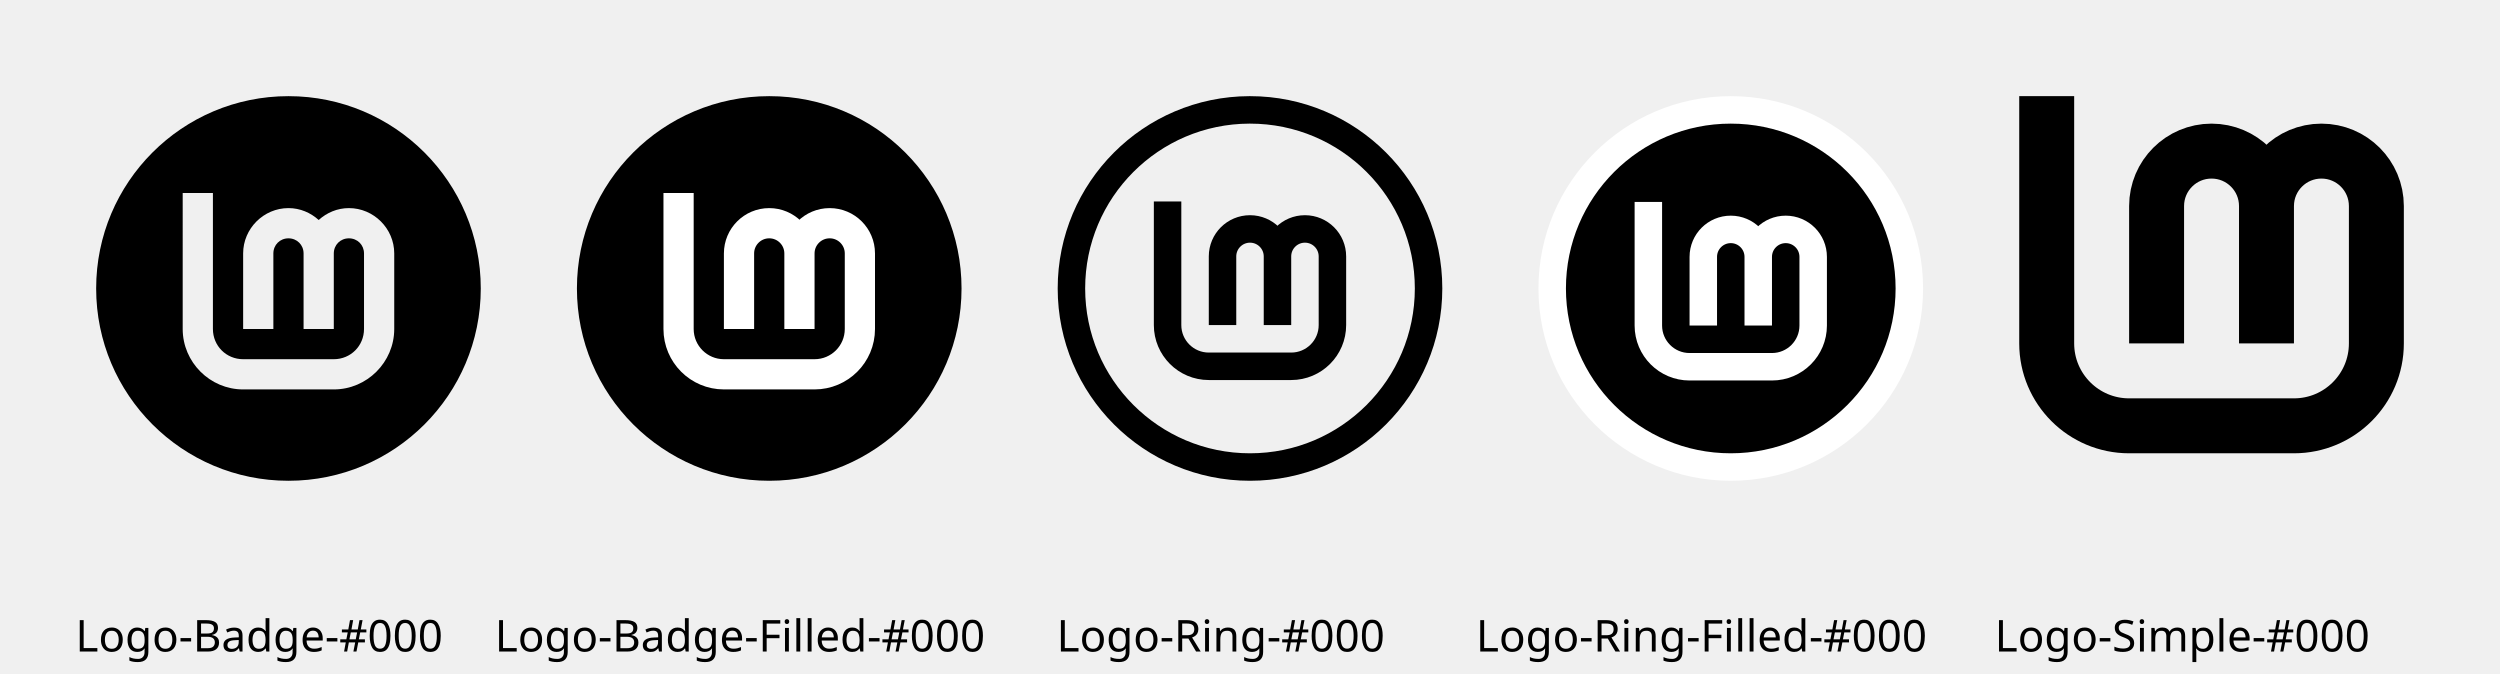
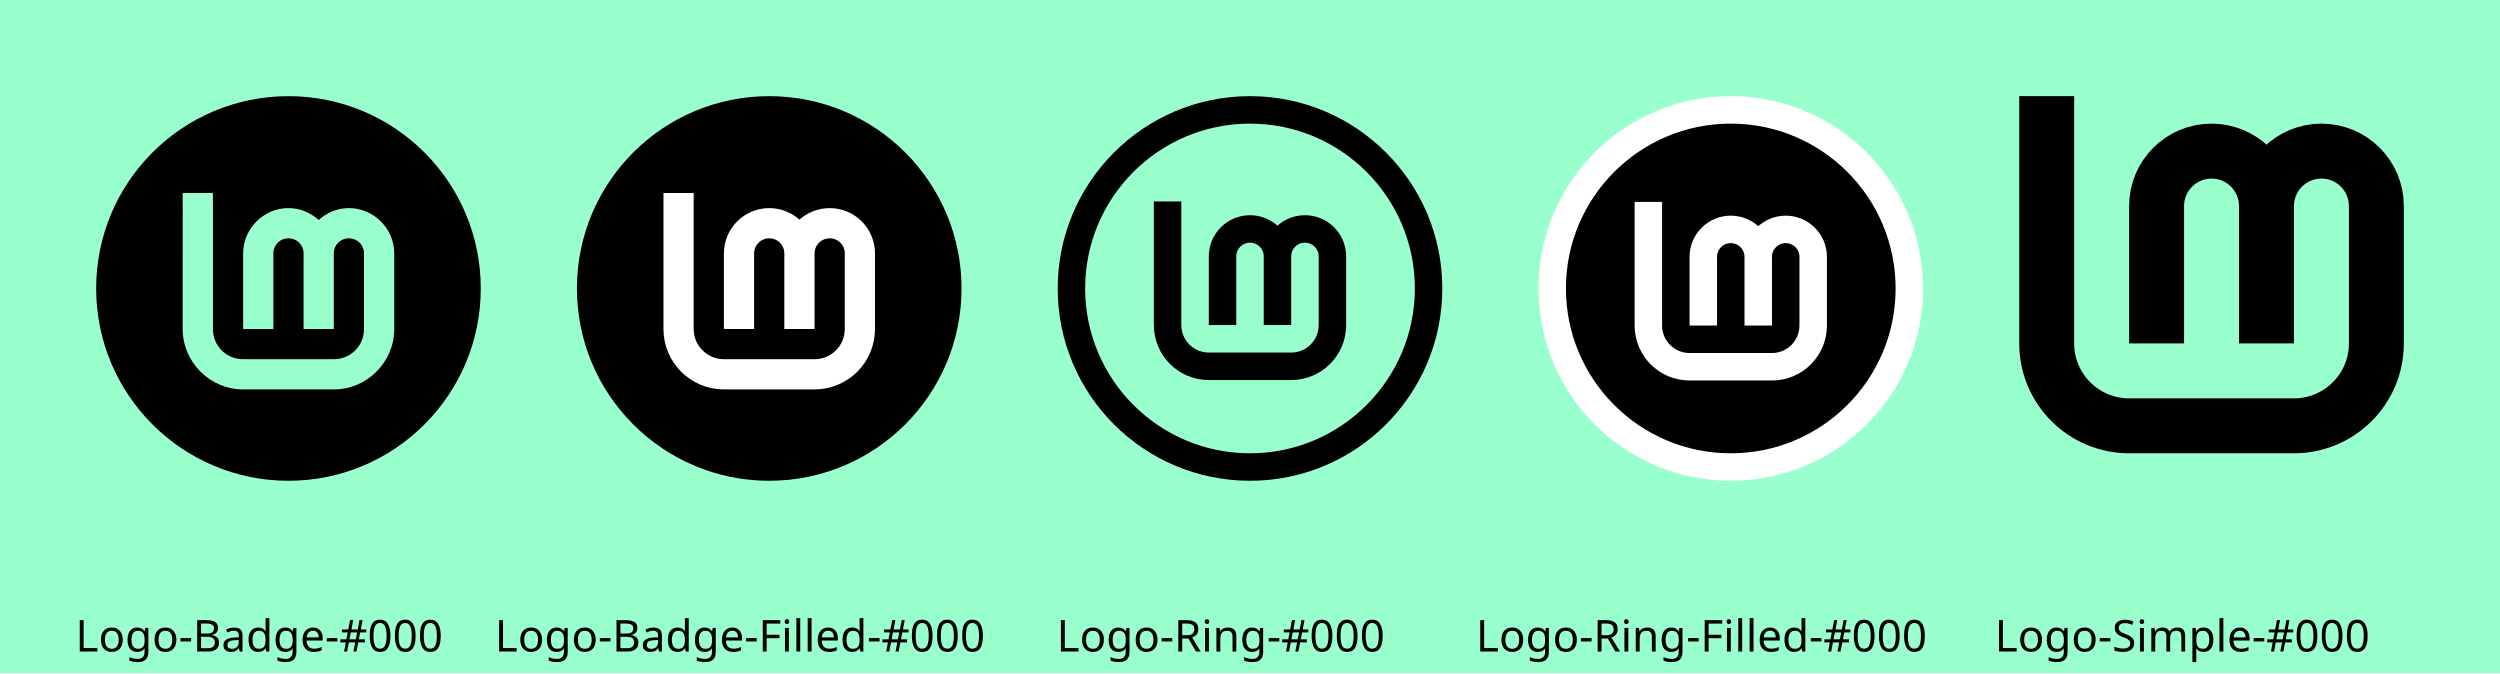
- <svg xmlns="http://www.w3.org/2000/svg" id="svg8" version="1.1" viewBox="0 0 481.542 129.646" height="490" width="1820">
+ <svg xmlns="http://www.w3.org/2000/svg" width="1820" height="490" viewBox="0 0 481.542 129.646" version="1.1" id="svg8">
  <defs id="defs2" />
  <g id="layer1">
-     <path d="m 55.556,18.521 a 37.042,37.042 0 0 0 -37.035,37.042 37.042,37.042 0 0 0 37.042,37.042 37.042,37.042 0 0 0 37.042,-37.042 37.042,37.042 0 0 0 -37.042,-37.042 37.042,37.042 0 0 0 -0.007,0 z m -20.366,18.653 h 5.821 v 26.194 c 0,3.249 2.572,5.821 5.821,5.821 h 17.462 c 3.249,0 5.821,-2.572 5.821,-5.821 v -14.552 c 0,-1.642 -1.269,-2.91 -2.91,-2.91 -1.642,0 -2.91,1.269 -2.91,2.91 v 14.552 h -5.821 v -14.552 c 0,-1.642 -1.269,-2.91 -2.91,-2.91 -1.642,0 -2.91,1.269 -2.91,2.91 v 14.552 h -5.821 v -14.552 c 0,-4.788 3.944,-8.731 8.731,-8.731 2.237,0 4.269,0.884 5.821,2.289 1.552,-1.405 3.584,-2.289 5.821,-2.289 4.788,0 8.731,3.944 8.731,8.731 v 14.552 c 0,6.395 -5.247,11.642 -11.642,11.642 H 46.831 c -6.395,0 -11.642,-5.247 -11.642,-11.642 z" style="fill:#000000;fill-opacity:1;stroke:none;stroke-width:5.91;stroke-linecap:butt;stroke-linejoin:bevel;stroke-miterlimit:4;stroke-dasharray:none;stroke-opacity:1" id="ellipse4247" />
-     <g transform="matrix(0.2645833,0,0,0.2645833,86.51875,-201.9729)" id="g58">
-       <circle cy="973.362" cx="233" id="ellipse4247-3" style="fill:#000000;fill-opacity:1;stroke:none;stroke-width:22.336;stroke-linecap:butt;stroke-linejoin:bevel;stroke-miterlimit:4;stroke-dasharray:none;stroke-opacity:1" r="140" />
-       <path d="m 211,1002.862 v -55 c 0,-12.15 9.85,-22 22,-22 12.15,0 22,9.85 22,22 v 55 m -88,-99 v 99 c 0,18.225 14.775,33 33,33 h 66 c 18.225,0 33,-14.775 33,-33 v -55 c 0,-12.15 -9.85,-22 -22,-22 -12.15,0 -22,9.85 -22,22" style="fill:none;fill-opacity:0.267;stroke:#ffffff;stroke-width:22;stroke-linecap:butt;stroke-linejoin:miter;stroke-miterlimit:4;stroke-dasharray:none;stroke-opacity:1" id="path4249" />
+     <rect y="8.8817842e-16" x="0" height="129.646" width="481.542" id="rect29" style="fill:#99ffcc;fill-opacity:1;stroke:none;stroke-width:0;stroke-miterlimit:4;stroke-dasharray:none" />
+     <path id="ellipse4247" style="fill:#000000;fill-opacity:1;stroke:none;stroke-width:5.91;stroke-linecap:butt;stroke-linejoin:bevel;stroke-miterlimit:4;stroke-dasharray:none;stroke-opacity:1" d="m 55.556,18.521 a 37.042,37.042 0 0 0 -37.035,37.042 37.042,37.042 0 0 0 37.042,37.042 37.042,37.042 0 0 0 37.042,-37.042 37.042,37.042 0 0 0 -37.042,-37.042 37.042,37.042 0 0 0 -0.007,0 z m -20.366,18.653 h 5.821 v 26.194 c 0,3.249 2.572,5.821 5.821,5.821 h 17.462 c 3.249,0 5.821,-2.572 5.821,-5.821 v -14.552 c 0,-1.642 -1.269,-2.91 -2.91,-2.91 -1.642,0 -2.91,1.269 -2.91,2.91 v 14.552 h -5.821 v -14.552 c 0,-1.642 -1.269,-2.91 -2.91,-2.91 -1.642,0 -2.91,1.269 -2.91,2.91 v 14.552 h -5.821 v -14.552 c 0,-4.788 3.944,-8.731 8.731,-8.731 2.237,0 4.269,0.884 5.821,2.289 1.552,-1.405 3.584,-2.289 5.821,-2.289 4.788,0 8.731,3.944 8.731,8.731 v 14.552 c 0,6.395 -5.247,11.642 -11.642,11.642 H 46.831 c -6.395,0 -11.642,-5.247 -11.642,-11.642 z" />
+     <g id="g58" transform="matrix(0.2645833,0,0,0.2645833,86.51875,-201.9729)">
+       <circle r="140" style="fill:#000000;fill-opacity:1;stroke:none;stroke-width:22.336;stroke-linecap:butt;stroke-linejoin:bevel;stroke-miterlimit:4;stroke-dasharray:none;stroke-opacity:1" id="ellipse4247-3" cx="233" cy="973.362" />
+       <path id="path4249" style="fill:none;fill-opacity:0.267;stroke:#ffffff;stroke-width:22;stroke-linecap:butt;stroke-linejoin:miter;stroke-miterlimit:4;stroke-dasharray:none;stroke-opacity:1" d="m 211,1002.862 v -55 c 0,-12.15 9.85,-22 22,-22 12.15,0 22,9.85 22,22 v 55 m -88,-99 v 99 c 0,18.225 14.775,33 33,33 h 66 c 18.225,0 33,-14.775 33,-33 v -55 c 0,-12.15 -9.85,-22 -22,-22 -12.15,0 -22,9.85 -22,22" />
    </g>
-     <g transform="matrix(0.5879629,0,0,0.5879629,149.0486,-471.4652)" id="g884">
-       <path transform="translate(93,833.3622)" d="M 62.82,0 A 63,63 0 0 0 0,63 63,63 0 0 0 63,126 63,63 0 0 0 126,63 63,63 0 0 0 63,0 63,63 0 0 0 62.82,0 Z m 0.014,9 A 54,54 0 0 1 63,9 54,54 0 0 1 117,63 54,54 0 0 1 63,117 54,54 0 0 1 9,63 54,54 0 0 1 62.834,9 Z" style="fill:#000000;fill-opacity:1;stroke:none;stroke-width:10.194;stroke-linecap:butt;stroke-linejoin:bevel;stroke-miterlimit:4;stroke-dasharray:none;stroke-opacity:1" id="ellipse4245" />
-       <path d="m 147,908.362 v -22.5 c 0,-4.971 4.029,-9 9,-9 4.971,0 9,4.029 9,9 v 22.5 m -36,-40.5 v 40.5 c 0,7.456 6.044,13.5 13.5,13.5 h 27 c 7.456,0 13.5,-6.044 13.5,-13.5 v -22.5 c 0,-4.971 -4.029,-9 -9,-9 -4.971,0 -9,4.029 -9,9" style="fill:none;fill-opacity:0.267;stroke:#000000;stroke-width:9;stroke-linecap:butt;stroke-linejoin:miter;stroke-miterlimit:4;stroke-dasharray:none;stroke-opacity:1" id="path4249-2" />
+     <g id="g884" transform="matrix(0.5879629,0,0,0.5879629,149.0486,-471.4652)">
+       <path id="ellipse4245" style="fill:#000000;fill-opacity:1;stroke:none;stroke-width:10.194;stroke-linecap:butt;stroke-linejoin:bevel;stroke-miterlimit:4;stroke-dasharray:none;stroke-opacity:1" d="M 62.82,0 A 63,63 0 0 0 0,63 63,63 0 0 0 63,126 63,63 0 0 0 126,63 63,63 0 0 0 63,0 63,63 0 0 0 62.82,0 Z m 0.014,9 A 54,54 0 0 1 63,9 54,54 0 0 1 117,63 54,54 0 0 1 63,117 54,54 0 0 1 9,63 54,54 0 0 1 62.834,9 Z" transform="translate(93,833.3622)" />
+       <path id="path4249-2" style="fill:none;fill-opacity:0.267;stroke:#000000;stroke-width:9;stroke-linecap:butt;stroke-linejoin:miter;stroke-miterlimit:4;stroke-dasharray:none;stroke-opacity:1" d="m 147,908.362 v -22.5 c 0,-4.971 4.029,-9 9,-9 4.971,0 9,4.029 9,9 v 22.5 m -36,-40.5 v 40.5 c 0,7.456 6.044,13.5 13.5,13.5 h 27 c 7.456,0 13.5,-6.044 13.5,-13.5 v -22.5 c 0,-4.971 -4.029,-9 -9,-9 -4.971,0 -9,4.029 -9,9" />
    </g>
-     <g transform="matrix(0.2645833,0,0,0.2645833,271.7271,-201.9729)" id="g924">
-       <circle r="140" cy="973.362" cx="233" id="ellipse4245-2" style="fill:#ffffff;fill-opacity:1;stroke:none;stroke-width:22.654;stroke-linecap:butt;stroke-linejoin:bevel;stroke-miterlimit:4;stroke-dasharray:none;stroke-opacity:1" />
-       <circle r="120" style="fill:#000000;fill-opacity:1;stroke:none;stroke-width:19.145;stroke-linecap:butt;stroke-linejoin:bevel;stroke-miterlimit:4;stroke-dasharray:none;stroke-opacity:1" id="ellipse4247-7" cx="233" cy="973.362" />
-       <path id="path4249-0" style="fill:none;fill-opacity:0.267;stroke:#ffffff;stroke-width:20;stroke-linecap:butt;stroke-linejoin:miter;stroke-miterlimit:4;stroke-dasharray:none;stroke-opacity:1" d="m 213,1000.362 v -50 c 0,-11.046 8.954,-20 20,-20 11.046,0 20,8.954 20,20 v 50 m -80,-90 v 90 c 0,16.569 13.431,30 30,30 h 60 c 16.569,0 30,-13.431 30,-30 v -50 c 0,-11.046 -8.954,-20 -20,-20 -11.046,0 -20,8.954 -20,20" />
+     <g id="g924" transform="matrix(0.2645833,0,0,0.2645833,271.7271,-201.9729)">
+       <circle style="fill:#ffffff;fill-opacity:1;stroke:none;stroke-width:22.654;stroke-linecap:butt;stroke-linejoin:bevel;stroke-miterlimit:4;stroke-dasharray:none;stroke-opacity:1" id="ellipse4245-2" cx="233" cy="973.362" r="140" />
+       <circle cy="973.362" cx="233" id="ellipse4247-7" style="fill:#000000;fill-opacity:1;stroke:none;stroke-width:19.145;stroke-linecap:butt;stroke-linejoin:bevel;stroke-miterlimit:4;stroke-dasharray:none;stroke-opacity:1" r="120" />
+       <path d="m 213,1000.362 v -50 c 0,-11.046 8.954,-20 20,-20 11.046,0 20,8.954 20,20 v 50 m -80,-90 v 90 c 0,16.569 13.431,30 30,30 h 60 c 16.569,0 30,-13.431 30,-30 v -50 c 0,-11.046 -8.954,-20 -20,-20 -11.046,0 -20,8.954 -20,20" style="fill:none;fill-opacity:0.267;stroke:#ffffff;stroke-width:20;stroke-linecap:butt;stroke-linejoin:miter;stroke-miterlimit:4;stroke-dasharray:none;stroke-opacity:1" id="path4249-0" />
    </g>
-     <path id="path4249-6" style="fill:none;fill-opacity:0.267;stroke:#000000;stroke-width:10.583;stroke-linecap:butt;stroke-linejoin:miter;stroke-miterlimit:4;stroke-dasharray:none;stroke-opacity:1" d="m 415.396,66.146 v -26.458 c 0,-5.845 4.738,-10.583 10.583,-10.583 5.845,0 10.583,4.738 10.583,10.583 v 26.458 m -42.333,-47.625 v 47.625 c 0,8.768 7.107,15.875 15.875,15.875 h 31.75 c 8.768,0 15.875,-7.107 15.875,-15.875 v -26.458 c 0,-5.845 -4.738,-10.583 -10.583,-10.583 -5.845,0 -10.583,4.738 -10.583,10.583" />
-     <text xml:space="preserve" style="font-style:normal;font-weight:normal;font-size:8.467px;line-height:1.25;font-family:sans-serif;fill:#000000;fill-opacity:1;stroke:none;stroke-width:0.265" x="55.428" y="125.495" id="text315">
-       <tspan id="tspan313" x="55.428" y="125.495" style="font-size:8.467px;text-align:center;text-anchor:middle;stroke-width:0.265">Logo-Badge-#000</tspan>
+     <path d="m 415.396,66.146 v -26.458 c 0,-5.845 4.738,-10.583 10.583,-10.583 5.845,0 10.583,4.738 10.583,10.583 v 26.458 m -42.333,-47.625 v 47.625 c 0,8.768 7.107,15.875 15.875,15.875 h 31.75 c 8.768,0 15.875,-7.107 15.875,-15.875 v -26.458 c 0,-5.845 -4.738,-10.583 -10.583,-10.583 -5.845,0 -10.583,4.738 -10.583,10.583" style="fill:none;fill-opacity:0.267;stroke:#000000;stroke-width:10.583;stroke-linecap:butt;stroke-linejoin:miter;stroke-miterlimit:4;stroke-dasharray:none;stroke-opacity:1" id="path4249-6" />
+     <text id="text315" y="125.495" x="55.428" style="font-style:normal;font-weight:normal;font-size:8.467px;line-height:1.25;font-family:sans-serif;fill:#000000;fill-opacity:1;stroke:none;stroke-width:0.265" xml:space="preserve">
+       <tspan style="font-size:8.467px;text-align:center;text-anchor:middle;stroke-width:0.265" y="125.495" x="55.428" id="tspan313">Logo-Badge-#000</tspan>
    </text>
-     <text id="text319" y="125.495" x="148.032" style="font-style:normal;font-weight:normal;font-size:8.467px;line-height:1.25;font-family:sans-serif;fill:#000000;fill-opacity:1;stroke:none;stroke-width:0.265" xml:space="preserve">
-       <tspan style="font-size:8.467px;text-align:center;text-anchor:middle;stroke-width:0.265" y="125.495" x="148.032" id="tspan317">Logo-Badge-Filled-#000</tspan>
+     <text xml:space="preserve" style="font-style:normal;font-weight:normal;font-size:8.467px;line-height:1.25;font-family:sans-serif;fill:#000000;fill-opacity:1;stroke:none;stroke-width:0.265" x="148.032" y="125.495" id="text319">
+       <tspan id="tspan317" x="148.032" y="125.495" style="font-size:8.467px;text-align:center;text-anchor:middle;stroke-width:0.265">Logo-Badge-Filled-#000</tspan>
    </text>
-     <text xml:space="preserve" style="font-style:normal;font-weight:normal;font-size:8.467px;line-height:1.25;font-family:sans-serif;fill:#000000;fill-opacity:1;stroke:none;stroke-width:0.265" x="240.636" y="125.495" id="text323">
-       <tspan id="tspan321" x="240.636" y="125.495" style="font-size:8.467px;text-align:center;text-anchor:middle;stroke-width:0.265">Logo-Ring-#000</tspan>
+     <text id="text323" y="125.495" x="240.636" style="font-style:normal;font-weight:normal;font-size:8.467px;line-height:1.25;font-family:sans-serif;fill:#000000;fill-opacity:1;stroke:none;stroke-width:0.265" xml:space="preserve">
+       <tspan style="font-size:8.467px;text-align:center;text-anchor:middle;stroke-width:0.265" y="125.495" x="240.636" id="tspan321">Logo-Ring-#000</tspan>
    </text>
-     <text id="text327" y="125.495" x="333.241" style="font-style:normal;font-weight:normal;font-size:8.467px;line-height:1.25;font-family:sans-serif;fill:#000000;fill-opacity:1;stroke:none;stroke-width:0.265" xml:space="preserve">
-       <tspan style="font-size:8.467px;text-align:center;text-anchor:middle;stroke-width:0.265" y="125.495" x="333.241" id="tspan325">Logo-Ring-Filled-#000</tspan>
+     <text xml:space="preserve" style="font-style:normal;font-weight:normal;font-size:8.467px;line-height:1.25;font-family:sans-serif;fill:#000000;fill-opacity:1;stroke:none;stroke-width:0.265" x="333.241" y="125.495" id="text327">
+       <tspan id="tspan325" x="333.241" y="125.495" style="font-size:8.467px;text-align:center;text-anchor:middle;stroke-width:0.265">Logo-Ring-Filled-#000</tspan>
    </text>
-     <text xml:space="preserve" style="font-style:normal;font-weight:normal;font-size:8.467px;line-height:1.25;font-family:sans-serif;fill:#000000;fill-opacity:1;stroke:none;stroke-width:0.265" x="425.845" y="125.495" id="text331">
-       <tspan id="tspan329" x="425.845" y="125.495" style="font-size:8.467px;text-align:center;text-anchor:middle;stroke-width:0.265">Logo-Simple-#000</tspan>
+     <text id="text331" y="125.495" x="425.845" style="font-style:normal;font-weight:normal;font-size:8.467px;line-height:1.25;font-family:sans-serif;fill:#000000;fill-opacity:1;stroke:none;stroke-width:0.265" xml:space="preserve">
+       <tspan style="font-size:8.467px;text-align:center;text-anchor:middle;stroke-width:0.265" y="125.495" x="425.845" id="tspan329">Logo-Simple-#000</tspan>
    </text>
  </g>
</svg>
